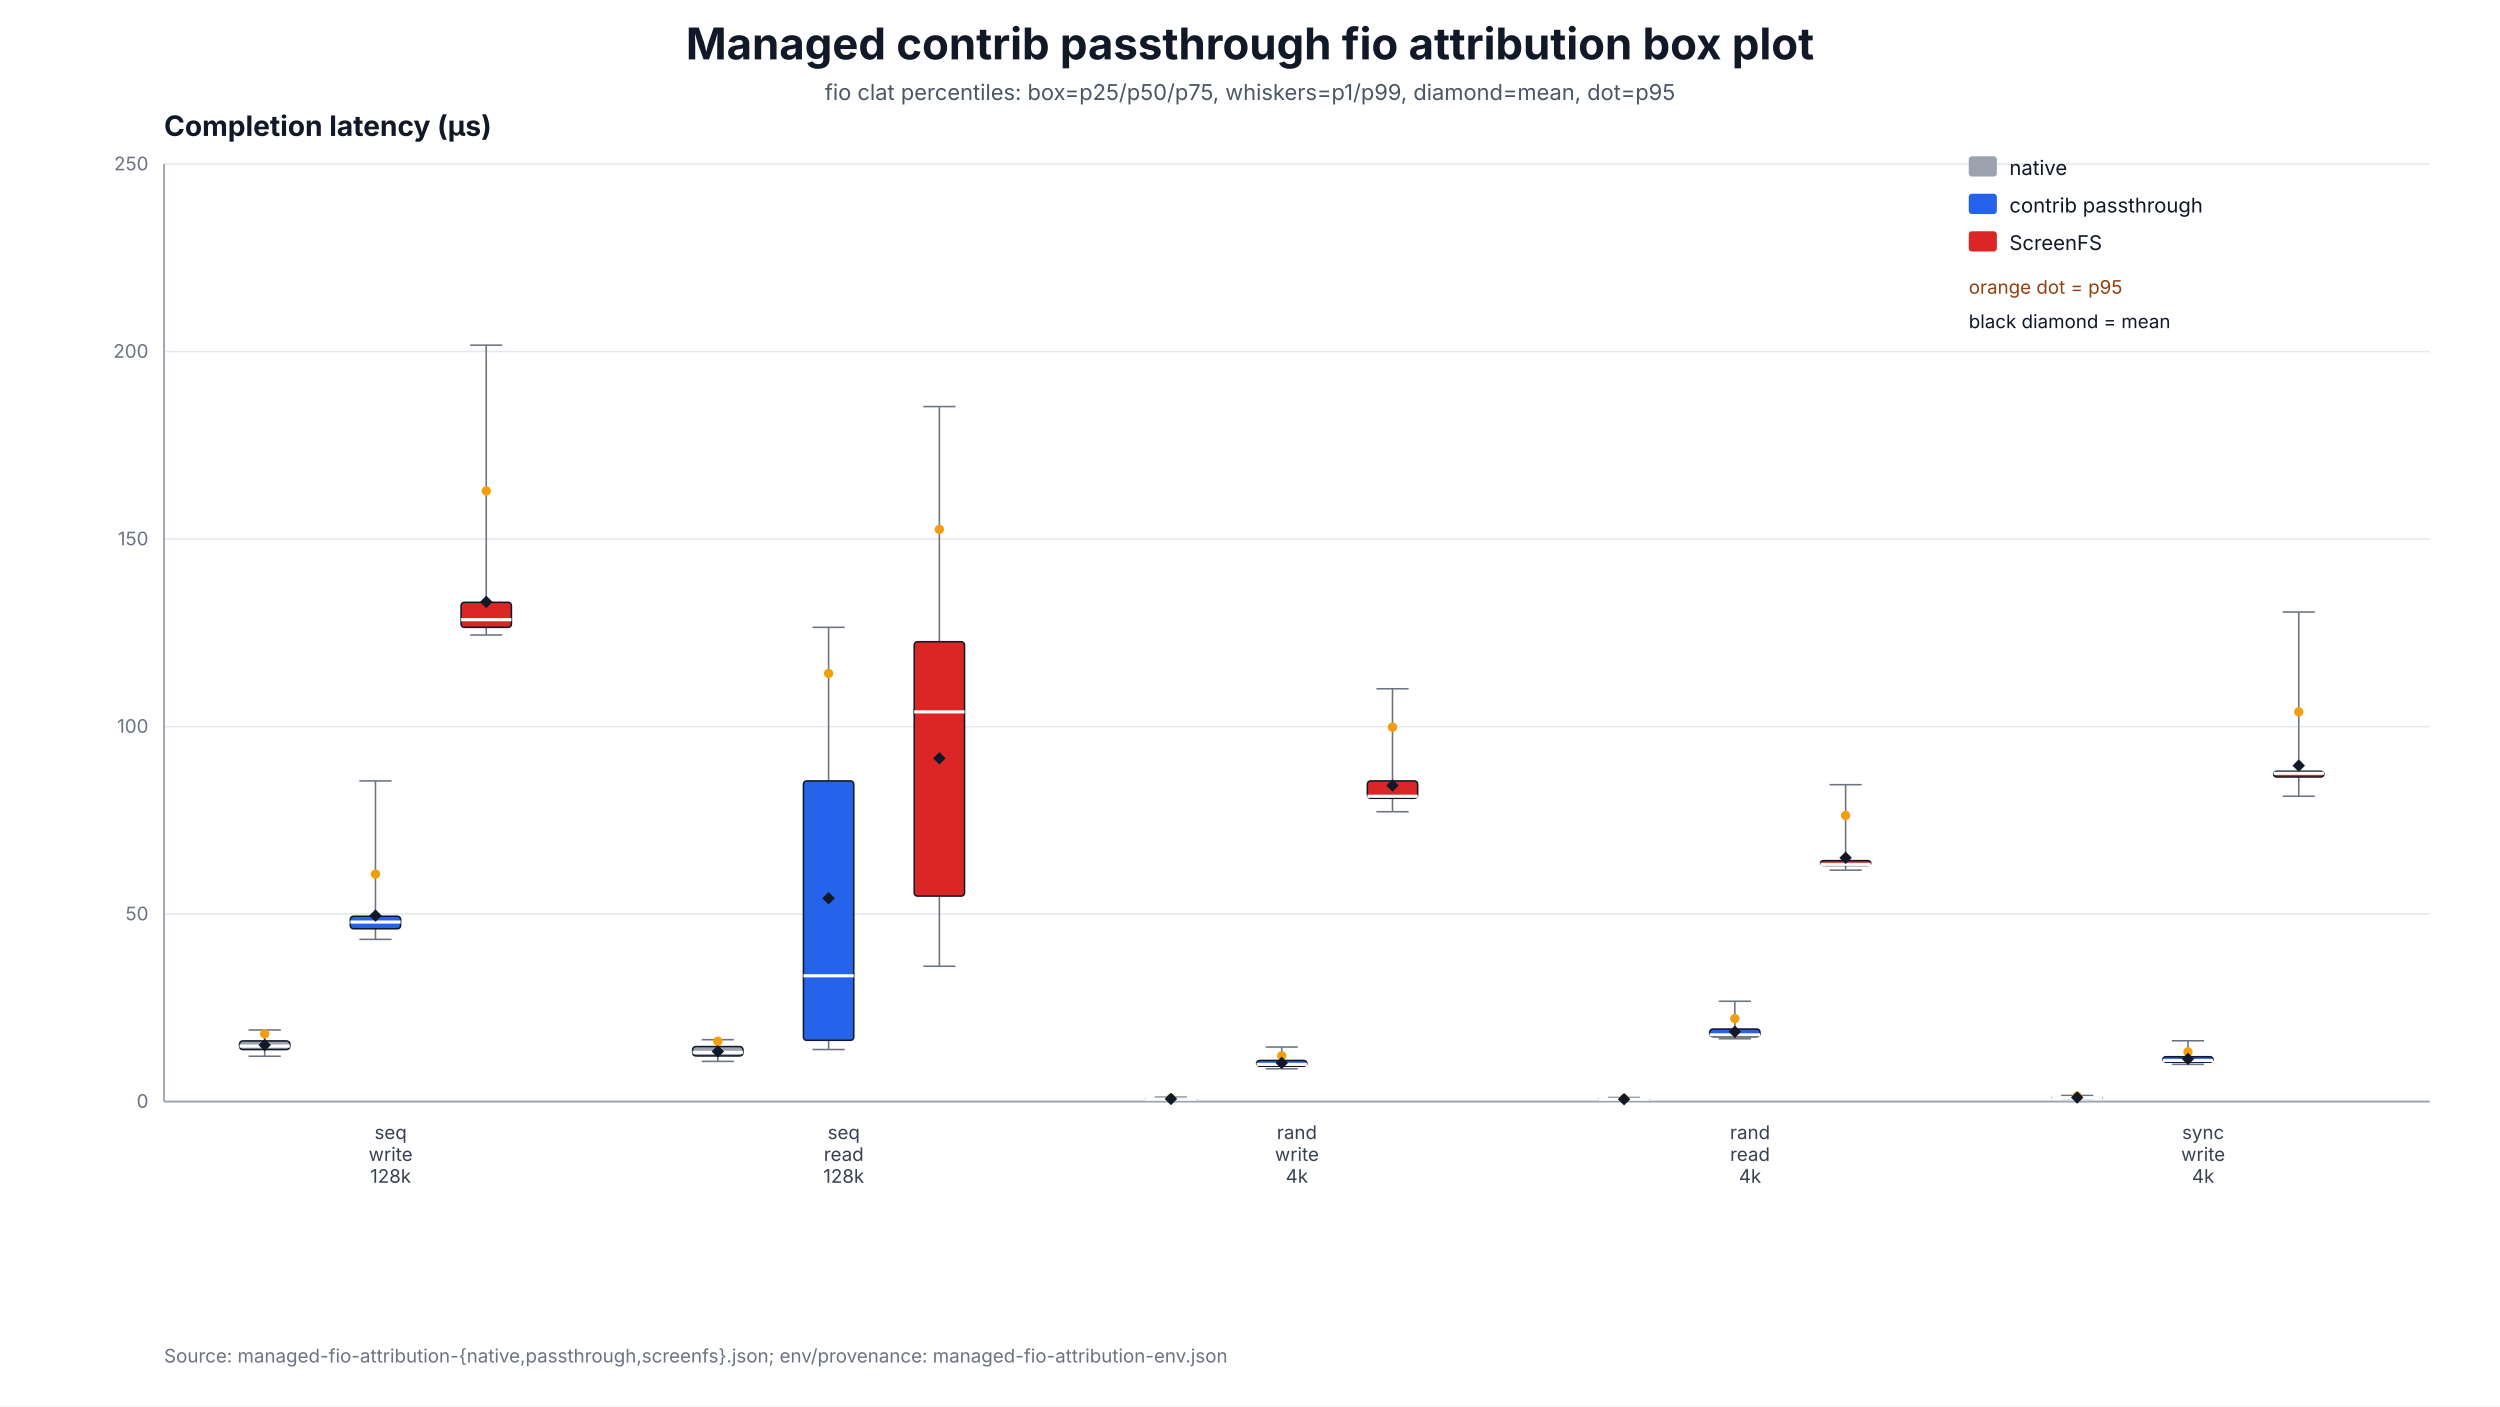
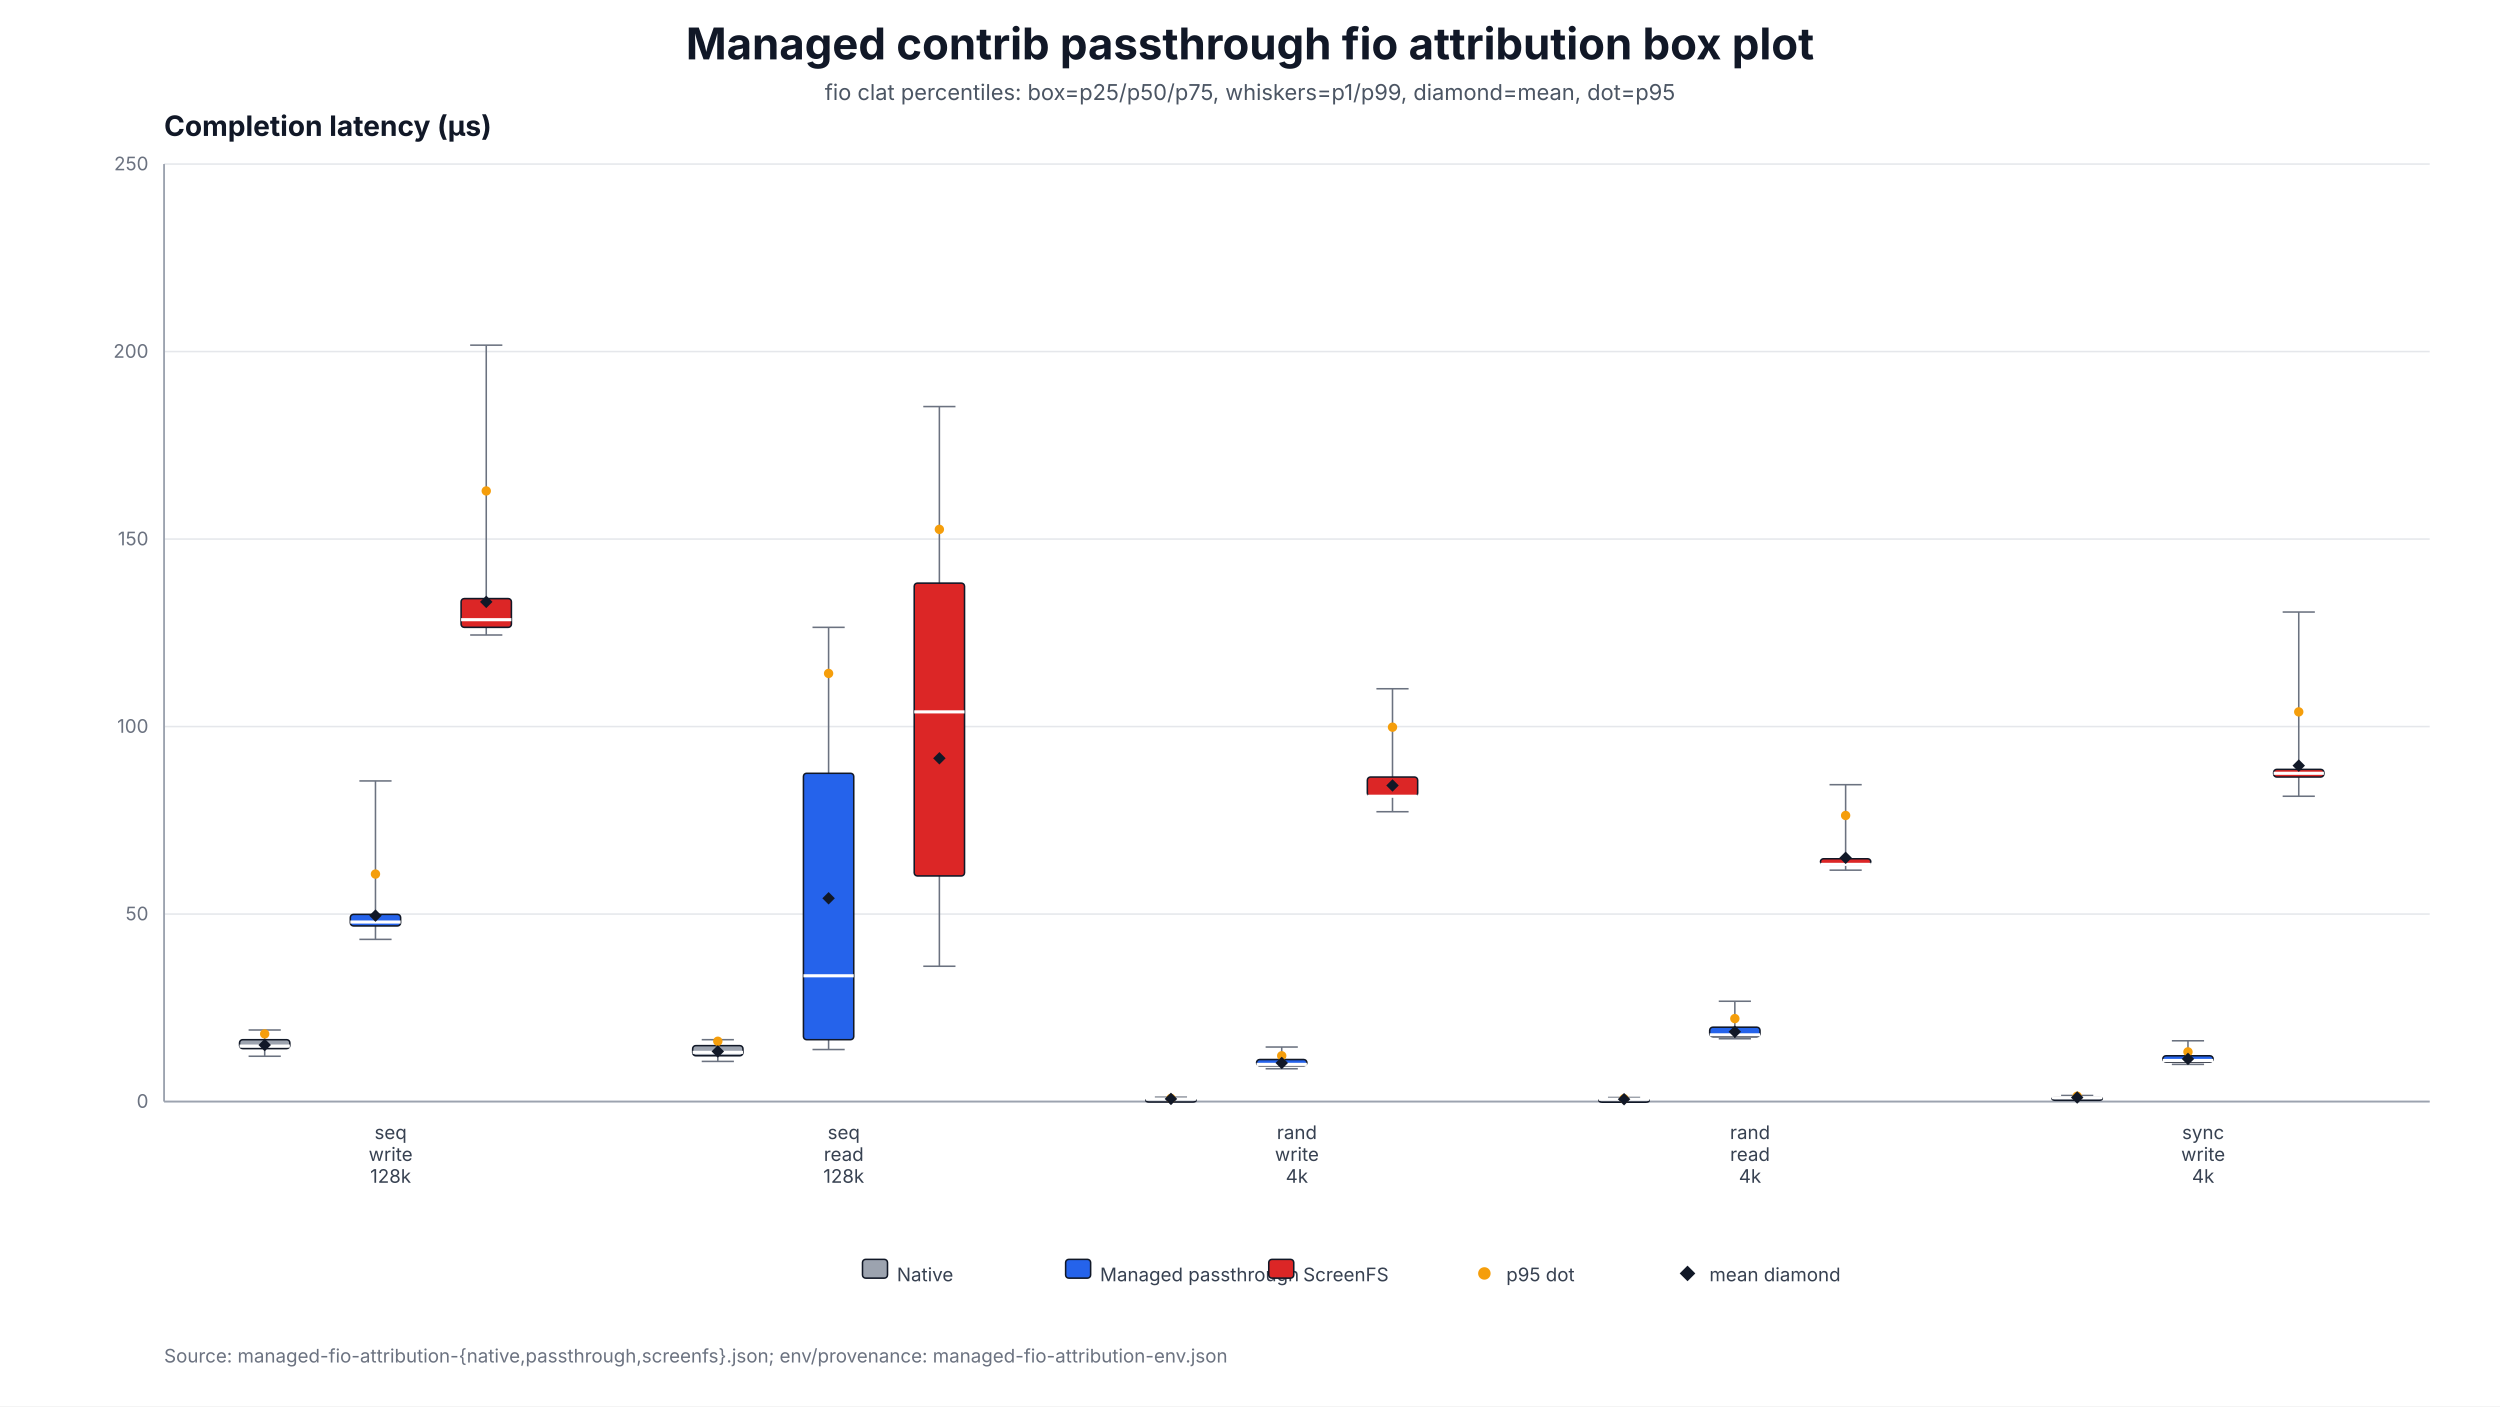
<svg xmlns="http://www.w3.org/2000/svg" width="1600" height="900" viewBox="0 0 1600 900">
  <rect width="100%" height="100%" fill="white" />
  <text x="800" y="38" font-family="Inter, system-ui, sans-serif" font-size="28" font-weight="700" text-anchor="middle" fill="#111827">Managed contrib passthrough fio attribution box plot</text>
  <text x="800" y="64" font-family="Inter, system-ui, sans-serif" font-size="14" font-weight="normal" text-anchor="middle" fill="#4b5563">fio clat percentiles: box=p25/p50/p75, whiskers=p1/p99, diamond=mean, dot=p95</text>
  <text x="105" y="87" font-family="Inter, system-ui, sans-serif" font-size="18" font-weight="700" text-anchor="start" fill="#111827">Completion latency (µs)</text>
  <line x1="105.0" y1="705.0" x2="1555.0" y2="705.0" stroke="#e5e7eb" stroke-width="1" />
  <text x="95" y="709.0" font-family="Inter, system-ui, sans-serif" font-size="12" font-weight="normal" text-anchor="end" fill="#6b7280">0</text>
  <line x1="105.0" y1="585.0" x2="1555.0" y2="585.0" stroke="#e5e7eb" stroke-width="1" />
  <text x="95" y="589.0" font-family="Inter, system-ui, sans-serif" font-size="12" font-weight="normal" text-anchor="end" fill="#6b7280">50</text>
  <line x1="105.0" y1="465.0" x2="1555.0" y2="465.0" stroke="#e5e7eb" stroke-width="1" />
  <text x="95" y="469.0" font-family="Inter, system-ui, sans-serif" font-size="12" font-weight="normal" text-anchor="end" fill="#6b7280">100</text>
  <line x1="105.0" y1="345.0" x2="1555.0" y2="345.0" stroke="#e5e7eb" stroke-width="1" />
  <text x="95" y="349.0" font-family="Inter, system-ui, sans-serif" font-size="12" font-weight="normal" text-anchor="end" fill="#6b7280">150</text>
  <line x1="105.0" y1="225.0" x2="1555.0" y2="225.0" stroke="#e5e7eb" stroke-width="1" />
  <text x="95" y="229.0" font-family="Inter, system-ui, sans-serif" font-size="12" font-weight="normal" text-anchor="end" fill="#6b7280">200</text>
  <line x1="105.0" y1="105.0" x2="1555.0" y2="105.0" stroke="#e5e7eb" stroke-width="1" />
  <text x="95" y="109.0" font-family="Inter, system-ui, sans-serif" font-size="12" font-weight="normal" text-anchor="end" fill="#6b7280">250</text>
  <line x1="105.0" y1="105.0" x2="105.0" y2="705.0" stroke="#9ca3af" stroke-width="1.2" />
  <line x1="105.0" y1="705.0" x2="1555.0" y2="705.0" stroke="#9ca3af" stroke-width="1.2" />
  <line x1="169.4" y1="659.2" x2="169.4" y2="676.0" stroke="#6b7280" stroke-width="1" />
  <line x1="159.1" y1="659.2" x2="179.7" y2="659.2" stroke="#6b7280" stroke-width="1" />
  <line x1="159.1" y1="676.0" x2="179.7" y2="676.0" stroke="#6b7280" stroke-width="1" />
-   <rect x="153.3" y="666.2" width="32.2" height="5.5" fill="#9ca3af" stroke="#111827" rx="2" />
+   <rect x="153.3" y="665.4" width="32.2" height="5.7" fill="#9ca3af" stroke="#111827" rx="2" />
  <line x1="153.3" y1="669.5" x2="185.5" y2="669.5" stroke="white" stroke-width="2" />
  <circle cx="169.4" cy="661.7" r="3" fill="#f59e0b" />
  <polygon points="169.4,664.8 173.4,668.8 169.4,672.8 165.4,668.8" fill="#111827" />
  <line x1="240.3" y1="499.8" x2="240.3" y2="601.2" stroke="#6b7280" stroke-width="1" />
  <line x1="230.0" y1="499.8" x2="250.6" y2="499.8" stroke="#6b7280" stroke-width="1" />
  <line x1="230.0" y1="601.2" x2="250.6" y2="601.2" stroke="#6b7280" stroke-width="1" />
-   <rect x="224.2" y="586.4" width="32.2" height="8.0" fill="#2563eb" stroke="#111827" rx="2" />
+   <rect x="224.2" y="585.2" width="32.2" height="7.4" fill="#2563eb" stroke="#111827" rx="2" />
  <line x1="224.2" y1="590.1" x2="256.4" y2="590.1" stroke="white" stroke-width="2" />
  <circle cx="240.3" cy="559.4" r="3" fill="#f59e0b" />
  <polygon points="240.3,582.0 244.3,586.0 240.3,590.0 236.3,586.0" fill="#111827" />
  <line x1="311.2" y1="220.9" x2="311.2" y2="406.4" stroke="#6b7280" stroke-width="1" />
  <line x1="300.9" y1="220.9" x2="321.5" y2="220.9" stroke="#6b7280" stroke-width="1" />
  <line x1="300.9" y1="406.4" x2="321.5" y2="406.4" stroke="#6b7280" stroke-width="1" />
-   <rect x="295.1" y="385.5" width="32.2" height="16.0" fill="#dc2626" stroke="#111827" rx="2" />
+   <rect x="295.1" y="383.1" width="32.2" height="18.4" fill="#dc2626" stroke="#111827" rx="2" />
  <line x1="295.1" y1="396.6" x2="327.3" y2="396.6" stroke="white" stroke-width="2" />
  <circle cx="311.2" cy="314.2" r="3" fill="#f59e0b" />
  <polygon points="311.2,381.2 315.2,385.2 311.2,389.2 307.2,385.2" fill="#111827" />
  <text x="250.0" y="729" font-family="Inter, system-ui, sans-serif" font-size="12" font-weight="normal" text-anchor="middle" fill="#374151">seq</text>
  <text x="250.0" y="743" font-family="Inter, system-ui, sans-serif" font-size="12" font-weight="normal" text-anchor="middle" fill="#374151">write</text>
  <text x="250.0" y="757" font-family="Inter, system-ui, sans-serif" font-size="12" font-weight="normal" text-anchor="middle" fill="#374151">128k</text>
  <line x1="459.4" y1="665.4" x2="459.4" y2="679.3" stroke="#6b7280" stroke-width="1" />
  <line x1="449.1" y1="665.4" x2="469.7" y2="665.4" stroke="#6b7280" stroke-width="1" />
  <line x1="449.1" y1="679.3" x2="469.7" y2="679.3" stroke="#6b7280" stroke-width="1" />
-   <rect x="443.3" y="669.8" width="32.2" height="6.0" fill="#9ca3af" stroke="#111827" rx="2" />
+   <rect x="443.3" y="669.2" width="32.2" height="6.5" fill="#9ca3af" stroke="#111827" rx="2" />
  <line x1="443.3" y1="673.5" x2="475.5" y2="673.5" stroke="white" stroke-width="2" />
  <circle cx="459.4" cy="666.4" r="3" fill="#f59e0b" />
  <polygon points="459.4,668.9 463.4,672.9 459.4,676.9 455.4,672.9" fill="#111827" />
  <line x1="530.3" y1="401.5" x2="530.3" y2="671.7" stroke="#6b7280" stroke-width="1" />
  <line x1="520.0" y1="401.5" x2="540.6" y2="401.5" stroke="#6b7280" stroke-width="1" />
  <line x1="520.0" y1="671.7" x2="540.6" y2="671.7" stroke="#6b7280" stroke-width="1" />
-   <rect x="514.2" y="499.8" width="32.2" height="166.0" fill="#2563eb" stroke="#111827" rx="2" />
+   <rect x="514.2" y="494.9" width="32.2" height="170.5" fill="#2563eb" stroke="#111827" rx="2" />
  <line x1="514.2" y1="624.5" x2="546.4" y2="624.5" stroke="white" stroke-width="2" />
  <circle cx="530.3" cy="431.0" r="3" fill="#f59e0b" />
  <polygon points="530.3,570.9 534.3,574.9 530.3,578.9 526.3,574.9" fill="#111827" />
  <line x1="601.2" y1="260.2" x2="601.2" y2="618.4" stroke="#6b7280" stroke-width="1" />
  <line x1="590.9" y1="260.2" x2="611.5" y2="260.2" stroke="#6b7280" stroke-width="1" />
  <line x1="590.9" y1="618.4" x2="611.5" y2="618.4" stroke="#6b7280" stroke-width="1" />
-   <rect x="585.1" y="410.7" width="32.2" height="162.8" fill="#dc2626" stroke="#111827" rx="2" />
+   <rect x="585.1" y="373.2" width="32.2" height="187.4" fill="#dc2626" stroke="#111827" rx="2" />
  <line x1="585.1" y1="455.6" x2="617.3" y2="455.6" stroke="white" stroke-width="2" />
  <circle cx="601.2" cy="338.8" r="3" fill="#f59e0b" />
  <polygon points="601.2,481.3 605.2,485.3 601.2,489.3 597.2,485.3" fill="#111827" />
  <text x="540.0" y="729" font-family="Inter, system-ui, sans-serif" font-size="12" font-weight="normal" text-anchor="middle" fill="#374151">seq</text>
  <text x="540.0" y="743" font-family="Inter, system-ui, sans-serif" font-size="12" font-weight="normal" text-anchor="middle" fill="#374151">read</text>
  <text x="540.0" y="757" font-family="Inter, system-ui, sans-serif" font-size="12" font-weight="normal" text-anchor="middle" fill="#374151">128k</text>
  <line x1="749.4" y1="702.2" x2="749.4" y2="703.4" stroke="#6b7280" stroke-width="1" />
  <line x1="739.1" y1="702.2" x2="759.7" y2="702.2" stroke="#6b7280" stroke-width="1" />
  <line x1="739.1" y1="703.4" x2="759.7" y2="703.4" stroke="#6b7280" stroke-width="1" />
-   <rect x="733.3" y="703.3" width="32.2" height="0.1" fill="#9ca3af" stroke="#111827" rx="2" />
+   <rect x="733.3" y="703.3" width="32.2" height="2.0" fill="#9ca3af" stroke="#111827" rx="2" />
  <line x1="733.3" y1="703.4" x2="765.5" y2="703.4" stroke="white" stroke-width="2" />
  <circle cx="749.4" cy="703.0" r="3" fill="#f59e0b" />
  <polygon points="749.4,699.3 753.4,703.3 749.4,707.3 745.4,703.3" fill="#111827" />
  <line x1="820.3" y1="670.1" x2="820.3" y2="684.0" stroke="#6b7280" stroke-width="1" />
  <line x1="810.0" y1="670.1" x2="830.6" y2="670.1" stroke="#6b7280" stroke-width="1" />
  <line x1="810.0" y1="684.0" x2="830.6" y2="684.0" stroke="#6b7280" stroke-width="1" />
-   <rect x="804.2" y="678.7" width="32.2" height="3.7" fill="#2563eb" stroke="#111827" rx="2" />
+   <rect x="804.2" y="678.1" width="32.2" height="4.0" fill="#2563eb" stroke="#111827" rx="2" />
  <line x1="804.2" y1="681.2" x2="836.4" y2="681.2" stroke="white" stroke-width="2" />
  <circle cx="820.3" cy="675.7" r="3" fill="#f59e0b" />
  <polygon points="820.3,676.3 824.3,680.3 820.3,684.3 816.3,680.3" fill="#111827" />
  <line x1="891.2" y1="440.8" x2="891.2" y2="519.5" stroke="#6b7280" stroke-width="1" />
  <line x1="880.9" y1="440.8" x2="901.5" y2="440.8" stroke="#6b7280" stroke-width="1" />
  <line x1="880.9" y1="519.5" x2="901.5" y2="519.5" stroke="#6b7280" stroke-width="1" />
-   <rect x="875.1" y="499.8" width="32.2" height="11.1" fill="#dc2626" stroke="#111827" rx="2" />
+   <rect x="875.1" y="497.3" width="32.2" height="12.3" fill="#dc2626" stroke="#111827" rx="2" />
  <line x1="875.1" y1="509.6" x2="907.3" y2="509.6" stroke="white" stroke-width="2" />
  <circle cx="891.2" cy="465.4" r="3" fill="#f59e0b" />
  <polygon points="891.2,498.7 895.2,502.7 891.2,506.7 887.2,502.7" fill="#111827" />
  <text x="830.0" y="729" font-family="Inter, system-ui, sans-serif" font-size="12" font-weight="normal" text-anchor="middle" fill="#374151">rand</text>
  <text x="830.0" y="743" font-family="Inter, system-ui, sans-serif" font-size="12" font-weight="normal" text-anchor="middle" fill="#374151">write</text>
  <text x="830.0" y="757" font-family="Inter, system-ui, sans-serif" font-size="12" font-weight="normal" text-anchor="middle" fill="#374151">4k</text>
  <line x1="1039.4" y1="702.4" x2="1039.4" y2="703.6" stroke="#6b7280" stroke-width="1" />
  <line x1="1029.1" y1="702.4" x2="1049.7" y2="702.4" stroke="#6b7280" stroke-width="1" />
  <line x1="1029.1" y1="703.6" x2="1049.7" y2="703.6" stroke="#6b7280" stroke-width="1" />
-   <rect x="1023.3" y="703.5" width="32.2" height="0.1" fill="#9ca3af" stroke="#111827" rx="2" />
+   <rect x="1023.3" y="703.4" width="32.2" height="2.0" fill="#9ca3af" stroke="#111827" rx="2" />
  <line x1="1023.3" y1="703.5" x2="1055.5" y2="703.5" stroke="white" stroke-width="2" />
  <circle cx="1039.4" cy="703.2" r="3" fill="#f59e0b" />
  <polygon points="1039.4,699.5 1043.4,703.5 1039.4,707.5 1035.4,703.5" fill="#111827" />
  <line x1="1110.3" y1="640.8" x2="1110.3" y2="664.8" stroke="#6b7280" stroke-width="1" />
  <line x1="1100.0" y1="640.8" x2="1120.6" y2="640.8" stroke="#6b7280" stroke-width="1" />
  <line x1="1100.0" y1="664.8" x2="1120.6" y2="664.8" stroke="#6b7280" stroke-width="1" />
-   <rect x="1094.2" y="658.6" width="32.2" height="4.9" fill="#2563eb" stroke="#111827" rx="2" />
+   <rect x="1094.2" y="657.4" width="32.2" height="6.1" fill="#2563eb" stroke="#111827" rx="2" />
  <line x1="1094.2" y1="662.3" x2="1126.4" y2="662.3" stroke="white" stroke-width="2" />
  <circle cx="1110.3" cy="651.9" r="3" fill="#f59e0b" />
  <polygon points="1110.3,656.3 1114.3,660.3 1110.3,664.3 1106.3,660.3" fill="#111827" />
  <line x1="1181.2" y1="502.2" x2="1181.2" y2="556.9" stroke="#6b7280" stroke-width="1" />
  <line x1="1170.9" y1="502.2" x2="1191.5" y2="502.2" stroke="#6b7280" stroke-width="1" />
  <line x1="1170.9" y1="556.9" x2="1191.5" y2="556.9" stroke="#6b7280" stroke-width="1" />
-   <rect x="1165.1" y="550.8" width="32.2" height="3.1" fill="#dc2626" stroke="#111827" rx="2" />
+   <rect x="1165.1" y="549.6" width="32.2" height="3.7" fill="#dc2626" stroke="#111827" rx="2" />
  <line x1="1165.1" y1="553.2" x2="1197.3" y2="553.2" stroke="white" stroke-width="2" />
  <circle cx="1181.2" cy="521.9" r="3" fill="#f59e0b" />
  <polygon points="1181.2,545.0 1185.2,549.0 1181.2,553.0 1177.2,549.0" fill="#111827" />
  <text x="1120.0" y="729" font-family="Inter, system-ui, sans-serif" font-size="12" font-weight="normal" text-anchor="middle" fill="#374151">rand</text>
  <text x="1120.0" y="743" font-family="Inter, system-ui, sans-serif" font-size="12" font-weight="normal" text-anchor="middle" fill="#374151">read</text>
  <text x="1120.0" y="757" font-family="Inter, system-ui, sans-serif" font-size="12" font-weight="normal" text-anchor="middle" fill="#374151">4k</text>
  <line x1="1329.4" y1="701.1" x2="1329.4" y2="703.0" stroke="#6b7280" stroke-width="1" />
  <line x1="1319.1" y1="701.1" x2="1339.7" y2="701.1" stroke="#6b7280" stroke-width="1" />
  <line x1="1319.1" y1="703.0" x2="1339.7" y2="703.0" stroke="#6b7280" stroke-width="1" />
-   <rect x="1313.3" y="702.3" width="32.2" height="0.4" fill="#9ca3af" stroke="#111827" rx="2" />
+   <rect x="1313.3" y="702.2" width="32.2" height="2.0" fill="#9ca3af" stroke="#111827" rx="2" />
  <line x1="1313.3" y1="702.5" x2="1345.5" y2="702.5" stroke="white" stroke-width="2" />
  <circle cx="1329.4" cy="701.6" r="3" fill="#f59e0b" />
  <polygon points="1329.4,698.4 1333.4,702.4 1329.4,706.4 1325.4,702.4" fill="#111827" />
  <line x1="1400.3" y1="666.1" x2="1400.3" y2="681.2" stroke="#6b7280" stroke-width="1" />
  <line x1="1390.0" y1="666.1" x2="1410.6" y2="666.1" stroke="#6b7280" stroke-width="1" />
  <line x1="1390.0" y1="681.2" x2="1410.6" y2="681.2" stroke="#6b7280" stroke-width="1" />
-   <rect x="1384.2" y="676.3" width="32.2" height="3.5" fill="#2563eb" stroke="#111827" rx="2" />
+   <rect x="1384.2" y="675.7" width="32.2" height="4.0" fill="#2563eb" stroke="#111827" rx="2" />
  <line x1="1384.2" y1="678.7" x2="1416.4" y2="678.7" stroke="white" stroke-width="2" />
  <circle cx="1400.3" cy="673.2" r="3" fill="#f59e0b" />
  <polygon points="1400.3,673.7 1404.3,677.7 1400.3,681.7 1396.3,677.7" fill="#111827" />
  <line x1="1471.2" y1="391.7" x2="1471.2" y2="509.6" stroke="#6b7280" stroke-width="1" />
  <line x1="1460.9" y1="391.7" x2="1481.5" y2="391.7" stroke="#6b7280" stroke-width="1" />
  <line x1="1460.9" y1="509.6" x2="1481.5" y2="509.6" stroke="#6b7280" stroke-width="1" />
-   <rect x="1455.1" y="493.6" width="32.2" height="3.7" fill="#dc2626" stroke="#111827" rx="2" />
+   <rect x="1455.1" y="492.4" width="32.2" height="4.9" fill="#dc2626" stroke="#111827" rx="2" />
  <line x1="1455.1" y1="494.9" x2="1487.3" y2="494.9" stroke="white" stroke-width="2" />
  <circle cx="1471.2" cy="455.6" r="3" fill="#f59e0b" />
  <polygon points="1471.2,486.0 1475.2,490.0 1471.2,494.0 1467.2,490.0" fill="#111827" />
  <text x="1410.0" y="729" font-family="Inter, system-ui, sans-serif" font-size="12" font-weight="normal" text-anchor="middle" fill="#374151">sync</text>
  <text x="1410.0" y="743" font-family="Inter, system-ui, sans-serif" font-size="12" font-weight="normal" text-anchor="middle" fill="#374151">write</text>
  <text x="1410.0" y="757" font-family="Inter, system-ui, sans-serif" font-size="12" font-weight="normal" text-anchor="middle" fill="#374151">4k</text>
-   <rect x="1260.0" y="100.0" width="18.0" height="13.0" fill="#9ca3af" stroke="none" rx="2" />
-   <text x="1286" y="112" font-family="Inter, system-ui, sans-serif" font-size="13" font-weight="normal" text-anchor="start" fill="#111827">native</text>
-   <rect x="1260.0" y="124.0" width="18.0" height="13.0" fill="#2563eb" stroke="none" rx="2" />
-   <text x="1286" y="136" font-family="Inter, system-ui, sans-serif" font-size="13" font-weight="normal" text-anchor="start" fill="#111827">contrib passthrough</text>
-   <rect x="1260.0" y="148.0" width="18.0" height="13.0" fill="#dc2626" stroke="none" rx="2" />
-   <text x="1286" y="160" font-family="Inter, system-ui, sans-serif" font-size="13" font-weight="normal" text-anchor="start" fill="#111827">ScreenFS</text>
-   <text x="1260" y="188" font-family="Inter, system-ui, sans-serif" font-size="12" font-weight="normal" text-anchor="start" fill="#92400e">orange dot = p95</text>
-   <text x="1260" y="210" font-family="Inter, system-ui, sans-serif" font-size="12" font-weight="normal" text-anchor="start" fill="#111827">black diamond = mean</text>
+   <rect x="552" y="806" width="16" height="12" fill="#9ca3af" stroke="#111827" rx="2" />
+   <text x="574" y="820" font-family="Inter, system-ui, sans-serif" font-size="12" fill="#374151">Native</text>
+   <rect x="682" y="806" width="16" height="12" fill="#2563eb" stroke="#111827" rx="2" />
+   <text x="704" y="820" font-family="Inter, system-ui, sans-serif" font-size="12" fill="#374151">Managed passthrough</text>
+   <rect x="812" y="806" width="16" height="12" fill="#dc2626" stroke="#111827" rx="2" />
+   <text x="834" y="820" font-family="Inter, system-ui, sans-serif" font-size="12" fill="#374151">ScreenFS</text>
+   <circle cx="950" cy="815" r="4" fill="#f59e0b" />
+   <text x="964" y="820" font-family="Inter, system-ui, sans-serif" font-size="12" fill="#374151">p95 dot</text>
+   <polygon points="1080,810 1085,815 1080,820 1075,815" fill="#111827" />
+   <text x="1094" y="820" font-family="Inter, system-ui, sans-serif" font-size="12" fill="#374151">mean diamond</text>
  <text x="105" y="872" font-family="Inter, system-ui, sans-serif" font-size="12" font-weight="normal" text-anchor="start" fill="#6b7280">Source: managed-fio-attribution-{native,passthrough,screenfs}.json; env/provenance: managed-fio-attribution-env.json</text>
</svg>
